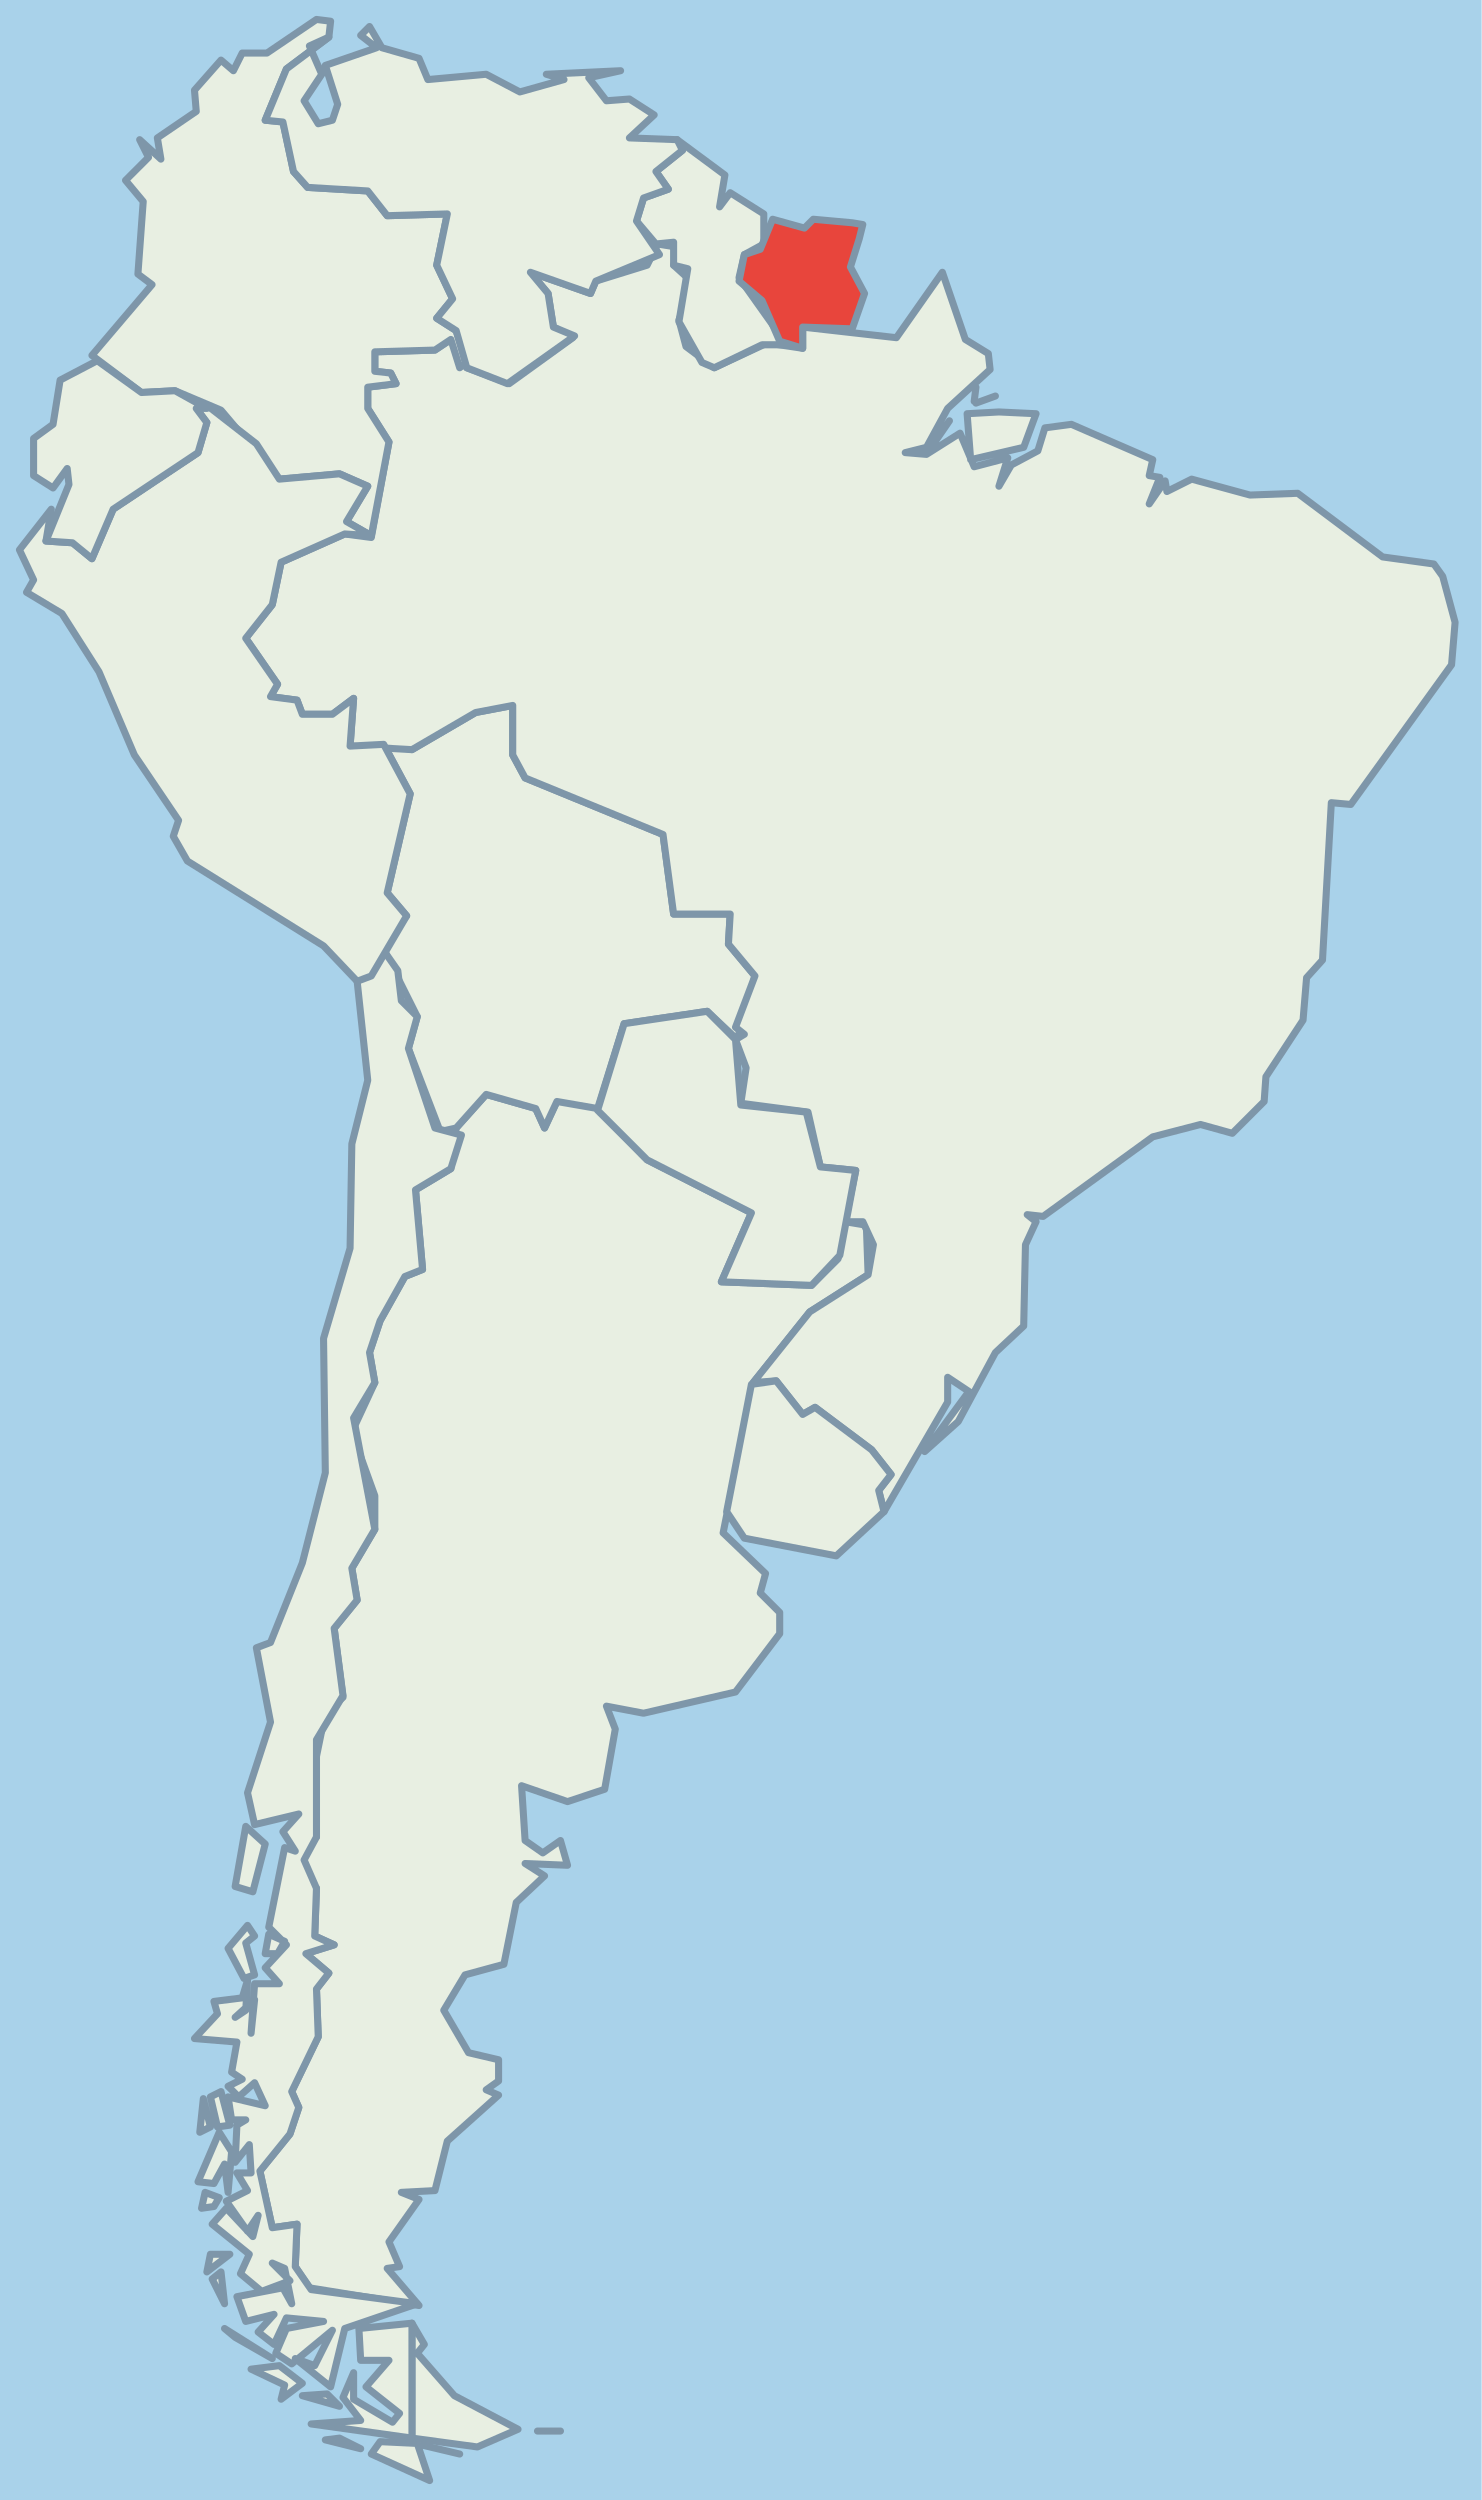
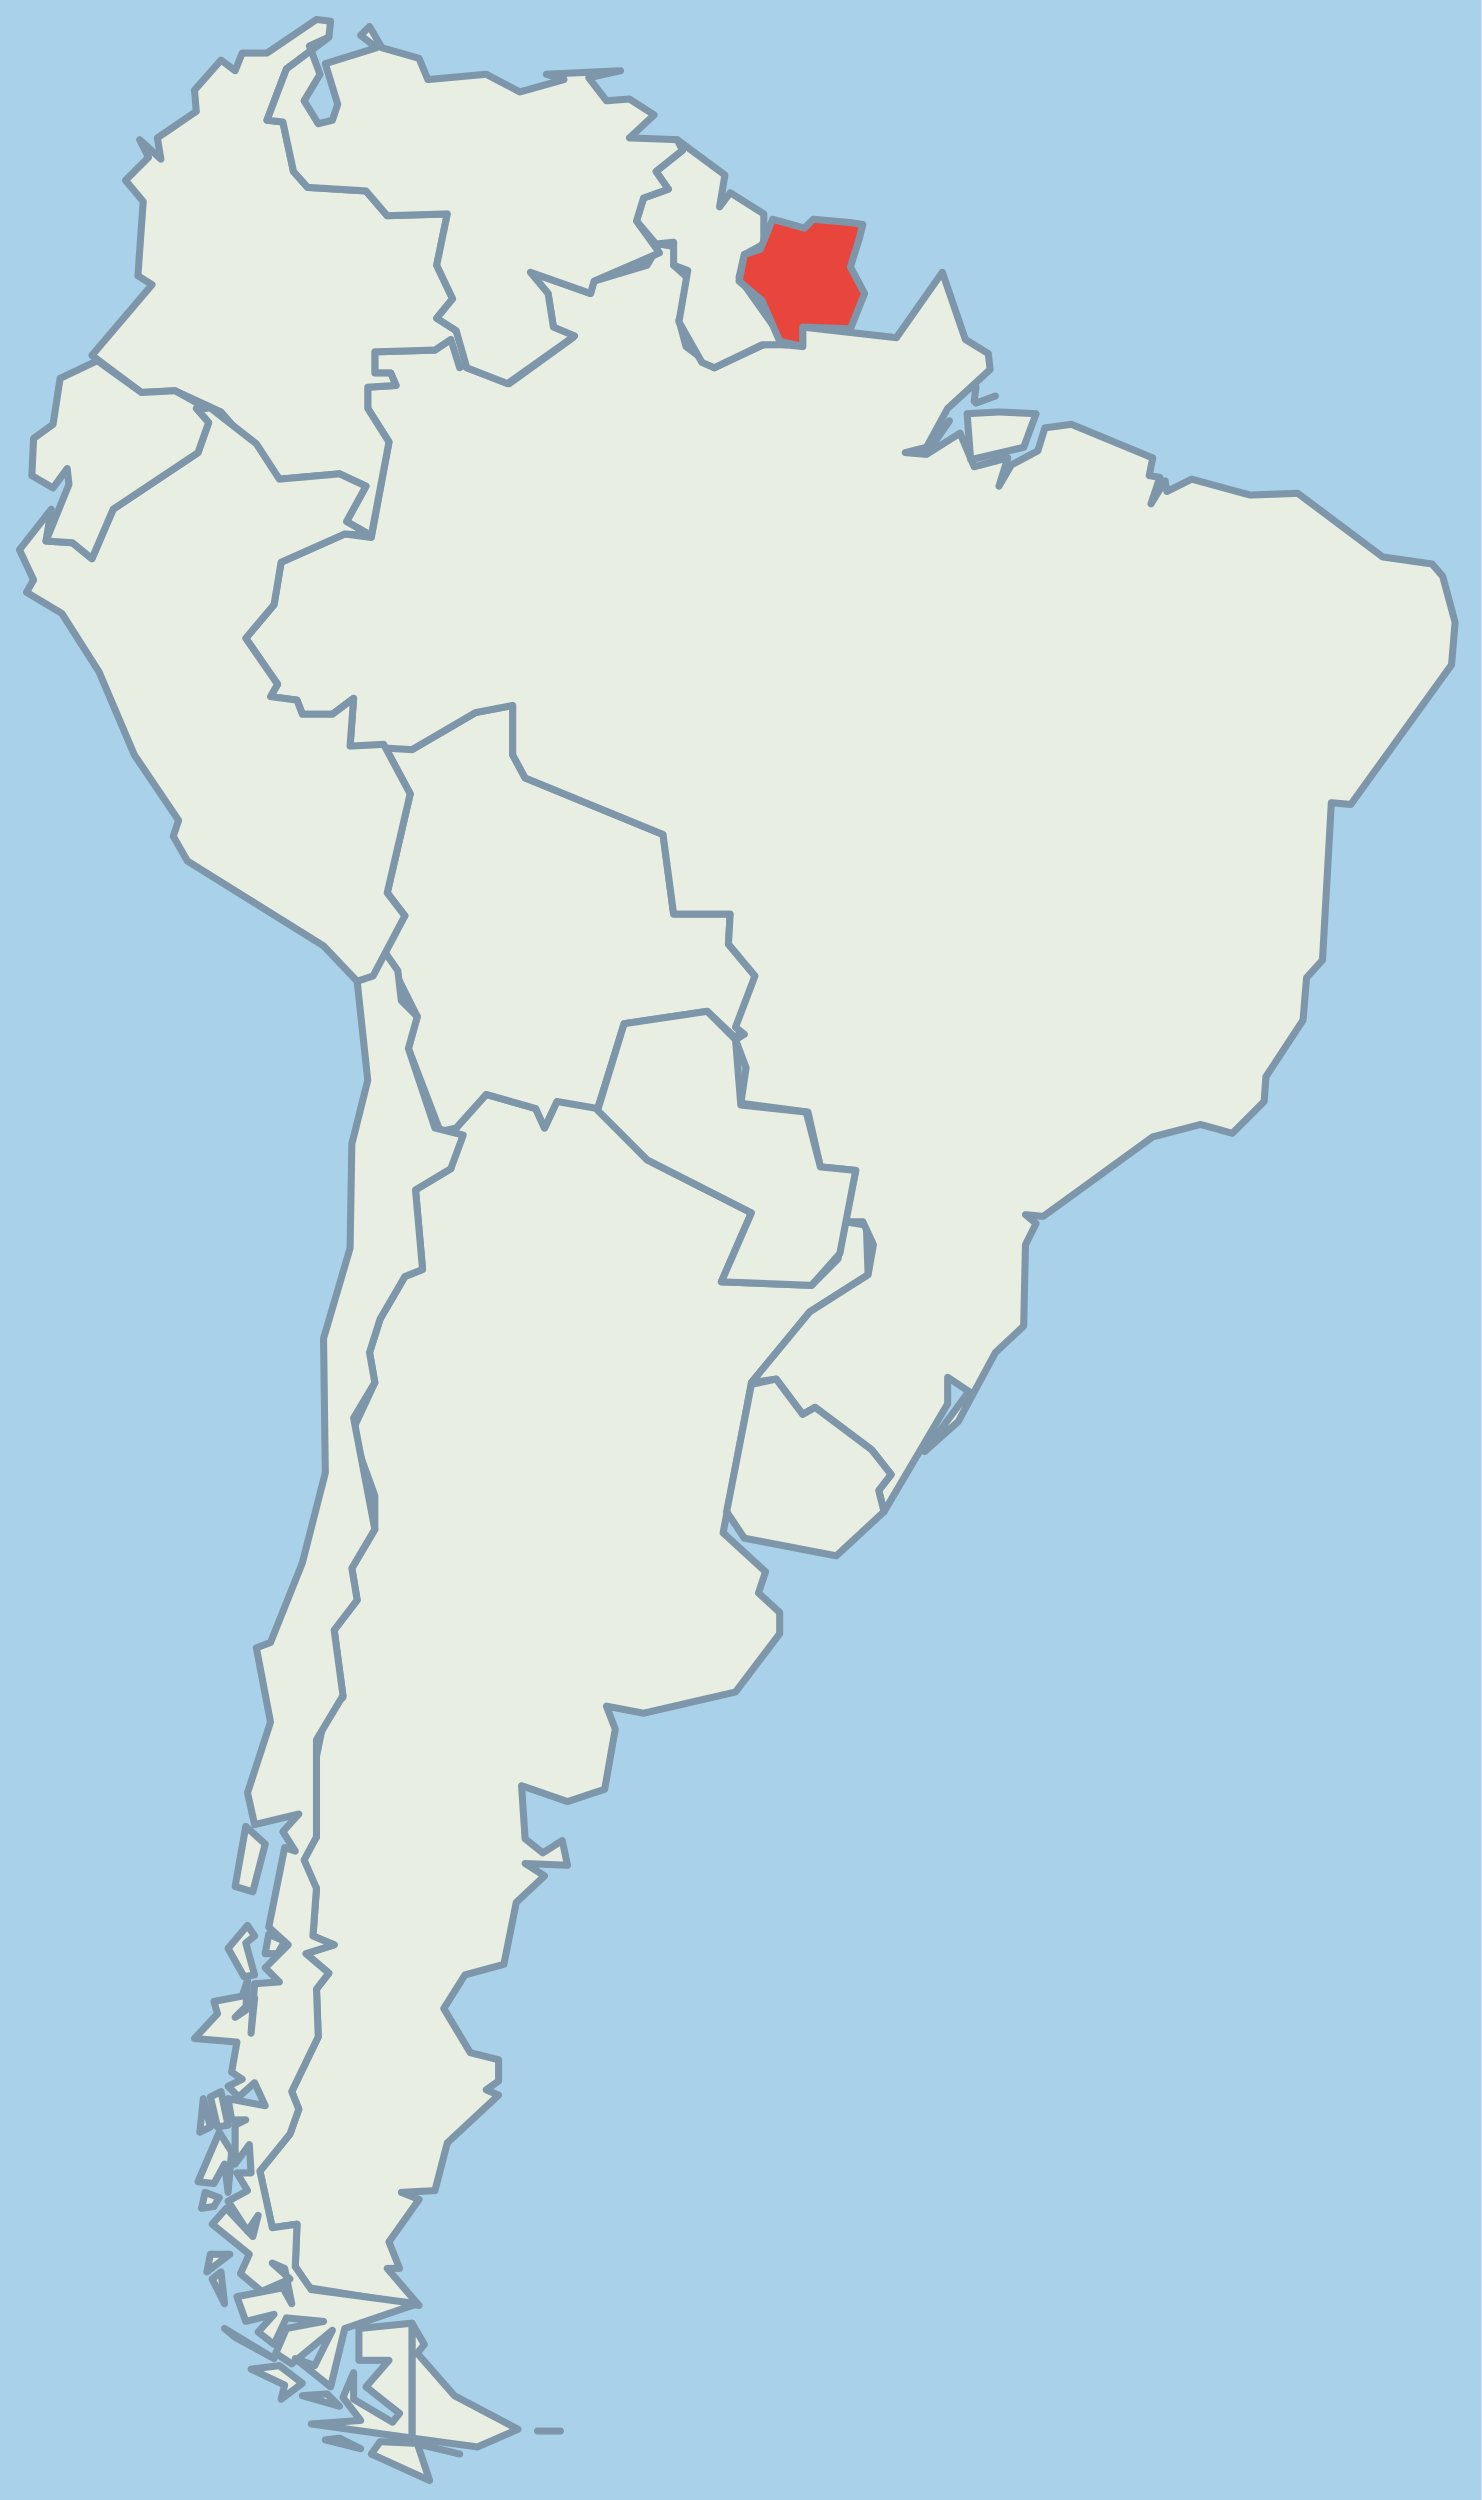
<svg xmlns="http://www.w3.org/2000/svg" viewBox="-1.431 -0.229 0.838 1.414" preserveAspectRatio="xMidYMid meet">
  <rect x="-1.431" y="-0.229" width="0.838" height="1.414" fill="#a9d2ea" />
  <g stroke="#7e96a9" stroke-width="0.004" stroke-linejoin="round">
-     <path d="M-1.005,0.553 -1.022,0.638 -0.998,0.661 -1.001,0.672 -0.99,0.683 -0.99,0.695 -1.015,0.728 -1.067,0.74 -1.088,0.736 -1.083,0.749 -1.089,0.783 -1.11,0.79 -1.136,0.781 -1.134,0.812 -1.124,0.819 -1.114,0.812 -1.11,0.826 -1.134,0.825 -1.123,0.832 -1.139,0.847 -1.146,0.882 -1.168,0.888 -1.18,0.908 -1.166,0.932 -1.149,0.936 -1.149,0.948 -1.156,0.953 -1.149,0.956 -1.178,0.982 -1.185,1.01 -1.204,1.011 -1.194,1.015 -1.211,1.039 -1.205,1.053 -1.212,1.054 -1.194,1.075 -1.256,1.065 -1.264,1.053 -1.263,1.029 -1.277,1.031 -1.284,0.999 -1.267,0.978 -1.262,0.963 -1.266,0.954 -1.251,0.923 -1.252,0.896 -1.245,0.887 -1.258,0.876 -1.242,0.871 -1.253,0.866 -1.252,0.839 -1.259,0.833 -1.259,0.815 -1.252,0.81 -1.255,0.779 -1.247,0.74 -1.237,0.731 -1.242,0.692 -1.229,0.676 -1.232,0.658 -1.219,0.636 -1.219,0.617 -1.232,0.581 -1.219,0.553 -1.222,0.536 -1.216,0.518 -1.202,0.493 -1.192,0.489 -1.196,0.444 -1.176,0.432 -1.173,0.409 -1.156,0.39 -1.128,0.398 -1.123,0.409 -1.116,0.394 -1.097,0.394 -1.065,0.427 -1.006,0.457 -1.023,0.496 -0.972,0.498 -0.957,0.483 -0.953,0.462 -0.941,0.464 -0.94,0.492 -0.973,0.513 -1.005,0.553Z M-1.198,1.15 -1.198,1.085 -1.191,1.097 -1.195,1.102 -1.174,1.126 -1.138,1.145 -1.161,1.155 -1.198,1.15Z M-1.127,1.146 -1.114,1.146 -1.127,1.146Z" fill="#e8efe2" />
-     <path d="M-1.213,0.31 -1.216,0.306 -1.201,0.289 -1.212,0.276 -1.199,0.22 -1.214,0.192 -1.198,0.195 -1.162,0.174 -1.141,0.17 -1.141,0.198 -1.134,0.211 -1.056,0.243 -1.05,0.288 -1.018,0.288 -1.019,0.305 -1.004,0.323 -1.014,0.359 -1.031,0.343 -1.078,0.35 -1.093,0.398 -1.116,0.394 -1.123,0.409 -1.128,0.398 -1.156,0.39 -1.173,0.409 -1.182,0.411 -1.2,0.364 -1.195,0.346 -1.213,0.31Z" fill="#e8efe2" />
-     <path d="M-1.167,-0.021 -1.143,-0.012 -1.107,-0.038 -1.118,-0.044 -1.121,-0.063 -1.131,-0.075 -1.097,-0.063 -1.094,-0.07 -1.065,-0.079 -1.059,-0.091 -1.047,-0.089 -1.05,-0.079 -1.039,-0.069 -1.047,-0.048 -1.043,-0.033 -1.027,-0.021 -0.997,-0.035 -0.977,-0.032 -0.977,-0.044 -0.924,-0.038 -0.898,-0.075 -0.885,-0.037 -0.872,-0.029 -0.871,-0.02 -0.895,0.002 -0.907,0.024 -0.919,0.027 -0.907,0.028 -0.888,0.016 -0.88,0.035 -0.861,0.03 -0.866,0.046 -0.859,0.034 -0.844,0.026 -0.84,0.013 -0.825,0.011 -0.779,0.031 -0.781,0.04 -0.775,0.041 -0.781,0.056 -0.772,0.043 -0.771,0.049 -0.757,0.042 -0.724,0.051 -0.697,0.05 -0.649,0.086 -0.62,0.09 -0.615,0.097 -0.608,0.123 -0.61,0.147 -0.667,0.226 -0.678,0.225 -0.683,0.314 -0.692,0.324 -0.694,0.348 -0.715,0.38 -0.716,0.394 -0.734,0.412 -0.752,0.407 -0.779,0.414 -0.841,0.459 -0.85,0.458 -0.845,0.462 -0.851,0.475 -0.852,0.521 -0.868,0.536 -0.889,0.575 -0.908,0.592 -0.883,0.558 -0.895,0.55 -0.895,0.564 -0.931,0.626 -0.934,0.614 -0.927,0.605 -0.938,0.591 -0.97,0.567 -0.977,0.571 -0.992,0.552 -1.005,0.553 -0.973,0.513 -0.94,0.492 -0.937,0.475 -0.943,0.462 -0.953,0.462 -0.947,0.433 -0.967,0.431 -0.974,0.4 -1.012,0.395 -1.009,0.375 -1.015,0.359 -1.01,0.356 -1.015,0.352 -1.004,0.323 -1.019,0.305 -1.018,0.288 -1.05,0.288 -1.056,0.243 -1.134,0.211 -1.141,0.198 -1.141,0.17 -1.162,0.174 -1.198,0.195 -1.233,0.193 -1.231,0.166 -1.243,0.175 -1.26,0.175 -1.263,0.167 -1.278,0.165 -1.274,0.158 -1.292,0.132 -1.277,0.113 -1.272,0.089 -1.236,0.073 -1.221,0.075 -1.211,0.021 -1.223,0.002 -1.223,-0.01 -1.207,-0.012 -1.21,-0.018 -1.219,-0.019 -1.219,-0.03 -1.185,-0.031 -1.176,-0.037 -1.167,-0.021Z M-0.866,0.004 -0.845,0.005 -0.852,0.024 -0.882,0.031 -0.884,0.005 -0.866,0.004Z M-0.868,-0.005 -0.879,-0.001 -0.868,-0.005Z M-0.88,-0.002 -0.879,-0.01 -0.88,-0.002Z M-0.905,0.025 -0.894,0.009 -0.905,0.025Z" fill="#e8efe2" />
-     <path d="M-1.229,0.326 -1.213,0.31 -1.206,0.32 -1.204,0.337 -1.195,0.346 -1.2,0.364 -1.185,0.409 -1.17,0.413 -1.176,0.432 -1.196,0.444 -1.192,0.489 -1.202,0.493 -1.216,0.518 -1.222,0.536 -1.219,0.553 -1.231,0.573 -1.219,0.636 -1.232,0.658 -1.229,0.676 -1.242,0.692 -1.237,0.73 -1.252,0.755 -1.252,0.81 -1.259,0.823 -1.252,0.839 -1.253,0.866 -1.242,0.871 -1.258,0.876 -1.245,0.887 -1.252,0.896 -1.251,0.923 -1.266,0.954 -1.262,0.963 -1.267,0.978 -1.284,0.999 -1.277,1.031 -1.263,1.029 -1.264,1.053 -1.255,1.066 -1.195,1.074 -1.236,1.088 -1.244,1.121 -1.264,1.105 -1.253,1.109 -1.243,1.089 -1.266,1.108 -1.275,1.102 -1.269,1.088 -1.248,1.084 -1.269,1.082 -1.276,1.097 -1.285,1.09 -1.276,1.08 -1.292,1.084 -1.297,1.07 -1.271,1.065 -1.266,1.074 -1.27,1.054 -1.277,1.051 -1.267,1.061 -1.283,1.067 -1.295,1.057 -1.29,1.046 -1.311,1.029 -1.303,1.02 -1.288,1.036 -1.285,1.024 -1.291,1.033 -1.303,1.016 -1.291,1.01 -1.297,1.0 -1.289,1.0 -1.29,0.984 -1.298,0.994 -1.297,0.973 -1.292,0.97 -1.3,0.97 -1.302,0.957 -1.281,0.962 -1.287,0.949 -1.296,0.957 -1.302,0.951 -1.294,0.947 -1.3,0.943 -1.297,0.926 -1.321,0.924 -1.308,0.91 -1.31,0.903 -1.294,0.901 -1.291,0.891 -1.292,0.908 -1.298,0.912 -1.287,0.902 -1.289,0.921 -1.287,0.893 -1.273,0.893 -1.281,0.884 -1.269,0.871 -1.279,0.861 -1.27,0.816 -1.264,0.818 -1.271,0.807 -1.262,0.797 -1.287,0.803 -1.291,0.785 -1.278,0.745 -1.286,0.703 -1.278,0.7 -1.26,0.655 -1.247,0.604 -1.248,0.528 -1.233,0.477 -1.232,0.418 -1.223,0.382 -1.229,0.326Z M-1.198,1.085 -1.198,1.15 -1.255,1.142 -1.227,1.14 -1.237,1.127 -1.231,1.113 -1.231,1.128 -1.209,1.141 -1.205,1.136 -1.224,1.121 -1.211,1.106 -1.227,1.106 -1.228,1.088 -1.198,1.085Z M-1.171,1.159 -1.192,1.154 -1.171,1.159Z M-1.288,0.841 -1.298,0.838 -1.292,0.804 -1.281,0.814 -1.288,0.841Z M-1.3,0.988 -1.302,1.011 -1.304,0.995 -1.31,1.006 -1.319,1.005 -1.307,0.977 -1.3,0.988Z M-1.318,0.977 -1.316,0.958 -1.312,0.974 -1.318,0.977Z M-1.298,1.093 -1.277,1.105 -1.304,1.088 -1.298,1.093Z M-1.301,0.973 -1.308,0.974 -1.312,0.957 -1.306,0.954 -1.301,0.973Z M-1.273,1.109 -1.26,1.119 -1.272,1.128 -1.27,1.12 -1.289,1.111 -1.273,1.109Z M-1.306,1.056 -1.304,1.074 -1.311,1.06 -1.306,1.056Z M-1.216,1.152 -1.195,1.153 -1.188,1.174 -1.221,1.159 -1.216,1.152Z M-1.246,1.125 -1.239,1.132 -1.26,1.126 -1.246,1.125Z M-1.287,0.866 -1.292,0.87 -1.287,0.888 -1.293,0.89 -1.302,0.873 -1.291,0.86 -1.287,0.866Z M-1.274,0.876 -1.281,0.876 -1.279,0.865 -1.27,0.869 -1.274,0.876Z M-1.301,1.046 -1.314,1.056 -1.312,1.046 -1.301,1.046Z M-1.31,1.019 -1.317,1.02 -1.315,1.011 -1.307,1.014 -1.31,1.019Z M-1.239,1.15 -1.227,1.156 -1.247,1.151 -1.239,1.15Z" fill="#e8efe2" />
-     <path d="M-1.245,-0.208 -1.269,-0.19 -1.281,-0.161 -1.271,-0.16 -1.265,-0.132 -1.257,-0.123 -1.223,-0.121 -1.212,-0.107 -1.178,-0.108 -1.184,-0.079 -1.175,-0.06 -1.184,-0.049 -1.173,-0.042 -1.167,-0.024 -1.171,-0.021 -1.176,-0.037 -1.185,-0.031 -1.219,-0.03 -1.219,-0.019 -1.21,-0.018 -1.207,-0.012 -1.223,-0.01 -1.223,0.002 -1.211,0.021 -1.221,0.074 -1.235,0.066 -1.223,0.046 -1.239,0.039 -1.273,0.042 -1.306,0.003 -1.332,-0.008 -1.351,-0.007 -1.379,-0.028 -1.345,-0.068 -1.353,-0.074 -1.35,-0.115 -1.36,-0.127 -1.347,-0.14 -1.352,-0.15 -1.34,-0.139 -1.342,-0.151 -1.32,-0.166 -1.321,-0.178 -1.306,-0.195 -1.299,-0.189 -1.294,-0.199 -1.28,-0.199 -1.252,-0.218 -1.244,-0.217 -1.245,-0.208Z" fill="#e8efe2" />
-     <path d="M-1.06,-0.091 -1.071,-0.104 -1.067,-0.117 -1.053,-0.122 -1.06,-0.132 -1.045,-0.144 -1.048,-0.15 -1.021,-0.13 -1.024,-0.112 -1.018,-0.12 -0.999,-0.108 -0.999,-0.091 -1.01,-0.085 -1.013,-0.072 -0.986,-0.034 -1.0,-0.034 -1.027,-0.021 -1.034,-0.024 -1.047,-0.047 -1.042,-0.077 -1.05,-0.079 -1.05,-0.092 -1.06,-0.091Z" fill="#e8efe2" />
-     <path d="M-1.015,0.359 -1.012,0.396 -0.975,0.4 -0.967,0.431 -0.947,0.433 -0.956,0.481 -0.972,0.498 -1.023,0.496 -1.006,0.457 -1.065,0.427 -1.093,0.399 -1.078,0.35 -1.031,0.343 -1.015,0.359Z" fill="#e8efe2" />
-     <path d="M-1.221,0.074 -1.236,0.073 -1.272,0.089 -1.277,0.113 -1.292,0.132 -1.274,0.158 -1.278,0.165 -1.263,0.167 -1.26,0.175 -1.243,0.175 -1.231,0.166 -1.233,0.193 -1.214,0.192 -1.199,0.22 -1.212,0.276 -1.201,0.289 -1.221,0.323 -1.229,0.326 -1.248,0.306 -1.325,0.258 -1.333,0.244 -1.33,0.235 -1.355,0.198 -1.375,0.151 -1.396,0.118 -1.416,0.106 -1.412,0.099 -1.42,0.082 -1.402,0.059 -1.405,0.077 -1.39,0.078 -1.379,0.087 -1.367,0.059 -1.319,0.027 -1.314,0.01 -1.32,0.002 -1.313,0.001 -1.286,0.022 -1.273,0.042 -1.239,0.039 -1.223,0.046 -1.235,0.066 -1.221,0.074Z" fill="#e8efe2" />
-     <path d="M-0.931,0.626 -0.958,0.651 -1.01,0.641 -1.02,0.626 -1.006,0.554 -0.992,0.552 -0.977,0.571 -0.97,0.567 -0.938,0.591 -0.927,0.605 -0.934,0.614 -0.931,0.626Z" fill="#e8efe2" />
-     <path d="M-1.048,-0.15 -1.045,-0.144 -1.06,-0.132 -1.053,-0.122 -1.067,-0.117 -1.071,-0.104 -1.058,-0.085 -1.094,-0.07 -1.097,-0.063 -1.131,-0.075 -1.121,-0.063 -1.118,-0.044 -1.106,-0.039 -1.144,-0.012 -1.167,-0.021 -1.173,-0.042 -1.184,-0.049 -1.175,-0.06 -1.184,-0.079 -1.178,-0.108 -1.212,-0.107 -1.223,-0.121 -1.257,-0.123 -1.265,-0.132 -1.271,-0.16 -1.281,-0.161 -1.269,-0.19 -1.245,-0.208 -1.256,-0.203 -1.249,-0.187 -1.259,-0.172 -1.251,-0.159 -1.243,-0.161 -1.24,-0.17 -1.247,-0.192 -1.218,-0.202 -1.227,-0.209 -1.222,-0.214 -1.215,-0.202 -1.194,-0.196 -1.189,-0.184 -1.156,-0.187 -1.137,-0.177 -1.112,-0.184 -1.122,-0.187 -1.08,-0.189 -1.098,-0.185 -1.088,-0.172 -1.075,-0.173 -1.061,-0.164 -1.075,-0.151 -1.048,-0.15Z" fill="#e8efe2" />
-     <path d="M-1.314,0.002 -1.32,0.002 -1.314,0.01 -1.319,0.027 -1.367,0.059 -1.379,0.087 -1.39,0.078 -1.405,0.077 -1.392,0.045 -1.393,0.036 -1.401,0.047 -1.412,0.04 -1.412,0.019 -1.401,0.011 -1.397,-0.014 -1.376,-0.025 -1.351,-0.007 -1.332,-0.008 -1.314,0.002Z M-1.593,-0.001 -1.585,0.013 -1.591,0.018 -1.597,0.015 -1.59,0.01 -1.599,0.0 -1.593,-0.001Z" fill="#e8efe2" />
-     <path d="M-0.945,-0.094 -0.95,-0.078 -0.942,-0.063 -0.949,-0.043 -0.977,-0.044 -0.977,-0.032 -0.99,-0.036 -1.0,-0.059 -1.013,-0.07 -1.01,-0.085 -1.001,-0.088 -0.994,-0.105 -0.976,-0.1 -0.971,-0.105 -0.949,-0.103 -0.943,-0.102 -0.945,-0.094Z" fill="#e8453c" />
+     <path d="M-1.006,0.553 -1.022,0.638 -0.998,0.66 -1.002,0.672 -0.99,0.683 -0.99,0.695 -1.015,0.728 -1.067,0.74 -1.088,0.736 -1.083,0.749 -1.089,0.783 -1.11,0.79 -1.136,0.781 -1.134,0.811 -1.124,0.819 -1.113,0.812 -1.11,0.826 -1.134,0.825 -1.123,0.832 -1.139,0.847 -1.146,0.882 -1.168,0.888 -1.18,0.907 -1.165,0.932 -1.149,0.936 -1.149,0.948 -1.156,0.953 -1.149,0.956 -1.178,0.983 -1.185,1.01 -1.204,1.011 -1.194,1.015 -1.211,1.039 -1.205,1.054 -1.212,1.054 -1.194,1.075 -1.256,1.065 -1.264,1.053 -1.263,1.029 -1.277,1.031 -1.284,0.999 -1.267,0.978 -1.262,0.964 -1.266,0.954 -1.251,0.923 -1.252,0.896 -1.245,0.887 -1.258,0.876 -1.242,0.871 -1.254,0.866 -1.252,0.839 -1.259,0.833 -1.259,0.815 -1.252,0.81 -1.255,0.779 -1.247,0.74 -1.237,0.731 -1.242,0.693 -1.229,0.676 -1.232,0.658 -1.219,0.636 -1.219,0.617 -1.232,0.581 -1.219,0.553 -1.222,0.536 -1.216,0.517 -1.202,0.493 -1.192,0.489 -1.196,0.444 -1.176,0.432 -1.173,0.409 -1.156,0.39 -1.128,0.398 -1.123,0.409 -1.116,0.394 -1.097,0.394 -1.065,0.427 -1.006,0.457 -1.023,0.496 -0.972,0.498 -0.957,0.483 -0.953,0.462 -0.941,0.464 -0.94,0.492 -0.973,0.513 -1.006,0.553Z M-1.198,1.15 -1.198,1.085 -1.191,1.097 -1.195,1.102 -1.174,1.126 -1.138,1.145 -1.161,1.155 -1.198,1.15Z M-1.127,1.146 -1.114,1.146 -1.127,1.146Z" fill="#e8efe2" />
+     <path d="M-1.213,0.31 -1.216,0.306 -1.202,0.289 -1.212,0.276 -1.199,0.22 -1.214,0.192 -1.198,0.195 -1.162,0.174 -1.141,0.17 -1.141,0.198 -1.134,0.211 -1.056,0.243 -1.05,0.288 -1.018,0.288 -1.019,0.305 -1.004,0.323 -1.014,0.359 -1.031,0.343 -1.078,0.35 -1.093,0.398 -1.116,0.394 -1.123,0.409 -1.128,0.398 -1.156,0.39 -1.173,0.409 -1.182,0.411 -1.2,0.364 -1.195,0.346 -1.213,0.31Z" fill="#e8efe2" />
+     <path d="M-1.167,-0.021 -1.143,-0.012 -1.107,-0.038 -1.118,-0.044 -1.121,-0.063 -1.131,-0.075 -1.097,-0.063 -1.095,-0.07 -1.065,-0.079 -1.058,-0.091 -1.047,-0.089 -1.05,-0.079 -1.039,-0.069 -1.047,-0.048 -1.043,-0.033 -1.027,-0.021 -0.997,-0.035 -0.977,-0.033 -0.977,-0.044 -0.924,-0.038 -0.898,-0.075 -0.885,-0.037 -0.872,-0.029 -0.871,-0.02 -0.895,0.002 -0.907,0.024 -0.919,0.027 -0.907,0.028 -0.888,0.016 -0.88,0.035 -0.861,0.03 -0.866,0.046 -0.859,0.034 -0.844,0.026 -0.84,0.013 -0.825,0.011 -0.779,0.03 -0.781,0.04 -0.775,0.041 -0.78,0.056 -0.772,0.043 -0.771,0.049 -0.757,0.042 -0.724,0.051 -0.697,0.05 -0.649,0.086 -0.621,0.09 -0.615,0.097 -0.608,0.123 -0.61,0.147 -0.667,0.226 -0.678,0.225 -0.683,0.314 -0.692,0.324 -0.694,0.348 -0.715,0.38 -0.716,0.394 -0.734,0.412 -0.752,0.407 -0.779,0.414 -0.841,0.459 -0.851,0.458 -0.845,0.463 -0.851,0.475 -0.852,0.521 -0.868,0.536 -0.889,0.575 -0.908,0.592 -0.883,0.558 -0.895,0.55 -0.895,0.565 -0.931,0.626 -0.934,0.614 -0.927,0.605 -0.938,0.591 -0.97,0.567 -0.977,0.571 -0.992,0.551 -1.006,0.553 -0.973,0.513 -0.94,0.492 -0.937,0.475 -0.943,0.462 -0.953,0.462 -0.947,0.433 -0.967,0.431 -0.974,0.4 -1.012,0.395 -1.009,0.375 -1.015,0.359 -1.01,0.356 -1.015,0.352 -1.004,0.323 -1.019,0.305 -1.018,0.288 -1.05,0.288 -1.056,0.243 -1.134,0.211 -1.141,0.198 -1.141,0.17 -1.162,0.174 -1.198,0.195 -1.233,0.193 -1.231,0.166 -1.243,0.175 -1.26,0.175 -1.263,0.167 -1.278,0.165 -1.274,0.158 -1.292,0.132 -1.276,0.113 -1.272,0.089 -1.236,0.073 -1.221,0.075 -1.211,0.021 -1.223,0.002 -1.223,-0.01 -1.207,-0.011 -1.21,-0.018 -1.219,-0.018 -1.219,-0.03 -1.185,-0.031 -1.176,-0.037 -1.167,-0.021Z M-0.866,0.004 -0.845,0.005 -0.852,0.024 -0.882,0.031 -0.884,0.005 -0.866,0.004Z M-0.868,-0.005 -0.879,-0.001 -0.868,-0.005Z M-0.88,-0.002 -0.879,-0.01 -0.88,-0.002Z M-0.905,0.025 -0.894,0.009 -0.905,0.025Z" fill="#e8efe2" />
+     <path d="M-1.229,0.326 -1.213,0.31 -1.206,0.32 -1.204,0.337 -1.195,0.346 -1.2,0.364 -1.185,0.409 -1.169,0.413 -1.176,0.432 -1.196,0.444 -1.192,0.489 -1.202,0.493 -1.216,0.517 -1.222,0.536 -1.219,0.553 -1.231,0.573 -1.219,0.636 -1.232,0.658 -1.229,0.676 -1.242,0.693 -1.237,0.73 -1.252,0.755 -1.252,0.81 -1.259,0.823 -1.252,0.839 -1.254,0.866 -1.242,0.871 -1.258,0.876 -1.245,0.887 -1.252,0.896 -1.251,0.923 -1.266,0.954 -1.262,0.964 -1.267,0.978 -1.284,0.999 -1.277,1.031 -1.263,1.029 -1.264,1.053 -1.255,1.066 -1.195,1.074 -1.236,1.088 -1.244,1.121 -1.264,1.105 -1.253,1.109 -1.243,1.089 -1.266,1.108 -1.275,1.102 -1.269,1.088 -1.248,1.084 -1.269,1.082 -1.276,1.097 -1.285,1.09 -1.276,1.08 -1.292,1.084 -1.297,1.07 -1.271,1.065 -1.266,1.074 -1.27,1.054 -1.277,1.051 -1.267,1.06 -1.283,1.067 -1.295,1.057 -1.29,1.046 -1.311,1.029 -1.303,1.02 -1.288,1.036 -1.285,1.024 -1.291,1.033 -1.302,1.016 -1.291,1.01 -1.297,1 -1.289,1 -1.29,0.984 -1.298,0.995 -1.298,0.973 -1.292,0.97 -1.3,0.97 -1.302,0.958 -1.281,0.962 -1.287,0.949 -1.296,0.957 -1.302,0.951 -1.294,0.947 -1.3,0.943 -1.297,0.926 -1.321,0.924 -1.308,0.91 -1.31,0.903 -1.294,0.9 -1.291,0.891 -1.292,0.908 -1.298,0.912 -1.287,0.901 -1.289,0.921 -1.287,0.893 -1.273,0.892 -1.281,0.884 -1.268,0.871 -1.279,0.861 -1.27,0.816 -1.264,0.818 -1.271,0.807 -1.262,0.797 -1.287,0.803 -1.291,0.785 -1.278,0.745 -1.286,0.703 -1.278,0.7 -1.26,0.655 -1.247,0.604 -1.248,0.528 -1.233,0.477 -1.232,0.418 -1.223,0.382 -1.229,0.326Z M-1.198,1.085 -1.198,1.15 -1.255,1.142 -1.227,1.14 -1.237,1.127 -1.231,1.113 -1.231,1.128 -1.209,1.141 -1.205,1.136 -1.224,1.121 -1.211,1.106 -1.228,1.106 -1.228,1.088 -1.198,1.085Z M-1.171,1.159 -1.192,1.154 -1.171,1.159Z M-1.288,0.841 -1.298,0.838 -1.292,0.804 -1.281,0.814 -1.288,0.841Z M-1.3,0.988 -1.302,1.011 -1.304,0.995 -1.31,1.006 -1.319,1.005 -1.307,0.977 -1.3,0.988Z M-1.318,0.977 -1.316,0.958 -1.312,0.974 -1.318,0.977Z M-1.298,1.093 -1.276,1.105 -1.304,1.088 -1.298,1.093Z M-1.302,0.973 -1.308,0.974 -1.312,0.957 -1.306,0.954 -1.302,0.973Z M-1.273,1.109 -1.26,1.119 -1.272,1.128 -1.27,1.12 -1.289,1.111 -1.273,1.109Z M-1.306,1.056 -1.304,1.074 -1.311,1.06 -1.306,1.056Z M-1.216,1.152 -1.195,1.153 -1.188,1.174 -1.221,1.159 -1.216,1.152Z M-1.246,1.125 -1.239,1.132 -1.26,1.126 -1.246,1.125Z M-1.287,0.866 -1.292,0.87 -1.287,0.888 -1.293,0.889 -1.302,0.873 -1.291,0.86 -1.287,0.866Z M-1.274,0.876 -1.281,0.876 -1.279,0.865 -1.27,0.869 -1.274,0.876Z M-1.301,1.046 -1.314,1.056 -1.312,1.046 -1.301,1.046Z M-1.31,1.019 -1.317,1.02 -1.315,1.011 -1.307,1.014 -1.31,1.019Z M-1.239,1.15 -1.227,1.156 -1.247,1.151 -1.239,1.15Z" fill="#e8efe2" />
+     <path d="M-1.245,-0.208 -1.269,-0.19 -1.28,-0.161 -1.271,-0.16 -1.265,-0.132 -1.257,-0.123 -1.224,-0.121 -1.212,-0.107 -1.178,-0.108 -1.184,-0.079 -1.175,-0.06 -1.184,-0.049 -1.173,-0.042 -1.167,-0.024 -1.171,-0.021 -1.176,-0.037 -1.185,-0.031 -1.219,-0.03 -1.219,-0.018 -1.21,-0.018 -1.207,-0.011 -1.223,-0.01 -1.223,0.002 -1.211,0.021 -1.221,0.074 -1.235,0.066 -1.224,0.046 -1.239,0.039 -1.273,0.042 -1.306,0.004 -1.332,-0.008 -1.351,-0.007 -1.379,-0.028 -1.345,-0.068 -1.353,-0.073 -1.35,-0.115 -1.36,-0.127 -1.347,-0.14 -1.352,-0.15 -1.34,-0.139 -1.342,-0.151 -1.32,-0.166 -1.321,-0.178 -1.306,-0.195 -1.298,-0.189 -1.294,-0.199 -1.28,-0.199 -1.252,-0.218 -1.244,-0.217 -1.245,-0.208Z" fill="#e8efe2" />
+     <path d="M-1.06,-0.091 -1.071,-0.104 -1.067,-0.117 -1.053,-0.122 -1.06,-0.132 -1.045,-0.144 -1.048,-0.15 -1.021,-0.13 -1.024,-0.112 -1.018,-0.12 -0.999,-0.108 -0.999,-0.091 -1.01,-0.085 -1.013,-0.072 -0.986,-0.034 -1,-0.034 -1.027,-0.021 -1.034,-0.024 -1.047,-0.047 -1.042,-0.076 -1.05,-0.079 -1.05,-0.092 -1.06,-0.091Z" fill="#e8efe2" />
+     <path d="M-1.015,0.359 -1.012,0.396 -0.975,0.4 -0.967,0.431 -0.947,0.433 -0.956,0.48 -0.972,0.498 -1.023,0.496 -1.006,0.457 -1.065,0.427 -1.093,0.399 -1.078,0.35 -1.031,0.343 -1.015,0.359Z" fill="#e8efe2" />
+     <path d="M-1.221,0.074 -1.236,0.073 -1.272,0.089 -1.276,0.113 -1.292,0.132 -1.274,0.158 -1.278,0.165 -1.263,0.167 -1.26,0.175 -1.243,0.175 -1.231,0.166 -1.233,0.193 -1.214,0.192 -1.199,0.22 -1.212,0.276 -1.202,0.289 -1.22,0.323 -1.229,0.326 -1.248,0.306 -1.325,0.258 -1.333,0.244 -1.33,0.235 -1.355,0.198 -1.375,0.151 -1.396,0.118 -1.416,0.106 -1.412,0.099 -1.42,0.082 -1.402,0.059 -1.405,0.077 -1.39,0.078 -1.379,0.087 -1.367,0.059 -1.319,0.027 -1.313,0.01 -1.32,0.002 -1.313,0.001 -1.286,0.022 -1.273,0.042 -1.239,0.039 -1.224,0.046 -1.235,0.066 -1.221,0.074Z" fill="#e8efe2" />
+     <path d="M-0.931,0.626 -0.958,0.651 -1.01,0.641 -1.02,0.626 -1.006,0.554 -0.992,0.551 -0.977,0.571 -0.97,0.567 -0.938,0.591 -0.927,0.605 -0.934,0.614 -0.931,0.626Z" fill="#e8efe2" />
+     <path d="M-1.048,-0.15 -1.045,-0.144 -1.06,-0.132 -1.053,-0.122 -1.067,-0.117 -1.071,-0.104 -1.058,-0.086 -1.095,-0.07 -1.097,-0.063 -1.131,-0.075 -1.121,-0.063 -1.118,-0.044 -1.106,-0.039 -1.144,-0.012 -1.167,-0.021 -1.173,-0.042 -1.184,-0.049 -1.175,-0.06 -1.184,-0.079 -1.178,-0.108 -1.212,-0.107 -1.224,-0.121 -1.257,-0.123 -1.265,-0.132 -1.271,-0.16 -1.28,-0.161 -1.269,-0.19 -1.245,-0.208 -1.256,-0.203 -1.25,-0.187 -1.259,-0.172 -1.251,-0.159 -1.243,-0.161 -1.24,-0.17 -1.247,-0.193 -1.218,-0.202 -1.227,-0.209 -1.222,-0.214 -1.215,-0.202 -1.194,-0.196 -1.189,-0.184 -1.156,-0.187 -1.137,-0.177 -1.112,-0.184 -1.122,-0.187 -1.08,-0.189 -1.098,-0.185 -1.088,-0.172 -1.075,-0.173 -1.061,-0.164 -1.075,-0.151 -1.048,-0.15Z" fill="#e8efe2" />
+     <path d="M-1.314,0.002 -1.32,0.002 -1.313,0.01 -1.319,0.027 -1.367,0.059 -1.379,0.087 -1.39,0.078 -1.405,0.077 -1.392,0.045 -1.393,0.036 -1.401,0.047 -1.413,0.04 -1.412,0.019 -1.401,0.011 -1.397,-0.015 -1.376,-0.025 -1.351,-0.007 -1.332,-0.008 -1.314,0.002Z M-1.593,-0.001 -1.585,0.013 -1.591,0.018 -1.597,0.015 -1.59,0.01 -1.599,0.0 -1.593,-0.001Z" fill="#e8efe2" />
+     <path d="M-0.945,-0.094 -0.95,-0.078 -0.942,-0.063 -0.95,-0.043 -0.977,-0.044 -0.977,-0.033 -0.99,-0.036 -1,-0.059 -1.013,-0.07 -1.01,-0.085 -1.001,-0.088 -0.994,-0.105 -0.976,-0.1 -0.971,-0.105 -0.949,-0.103 -0.943,-0.102 -0.945,-0.094Z" fill="#e8453c" />
  </g>
</svg>
